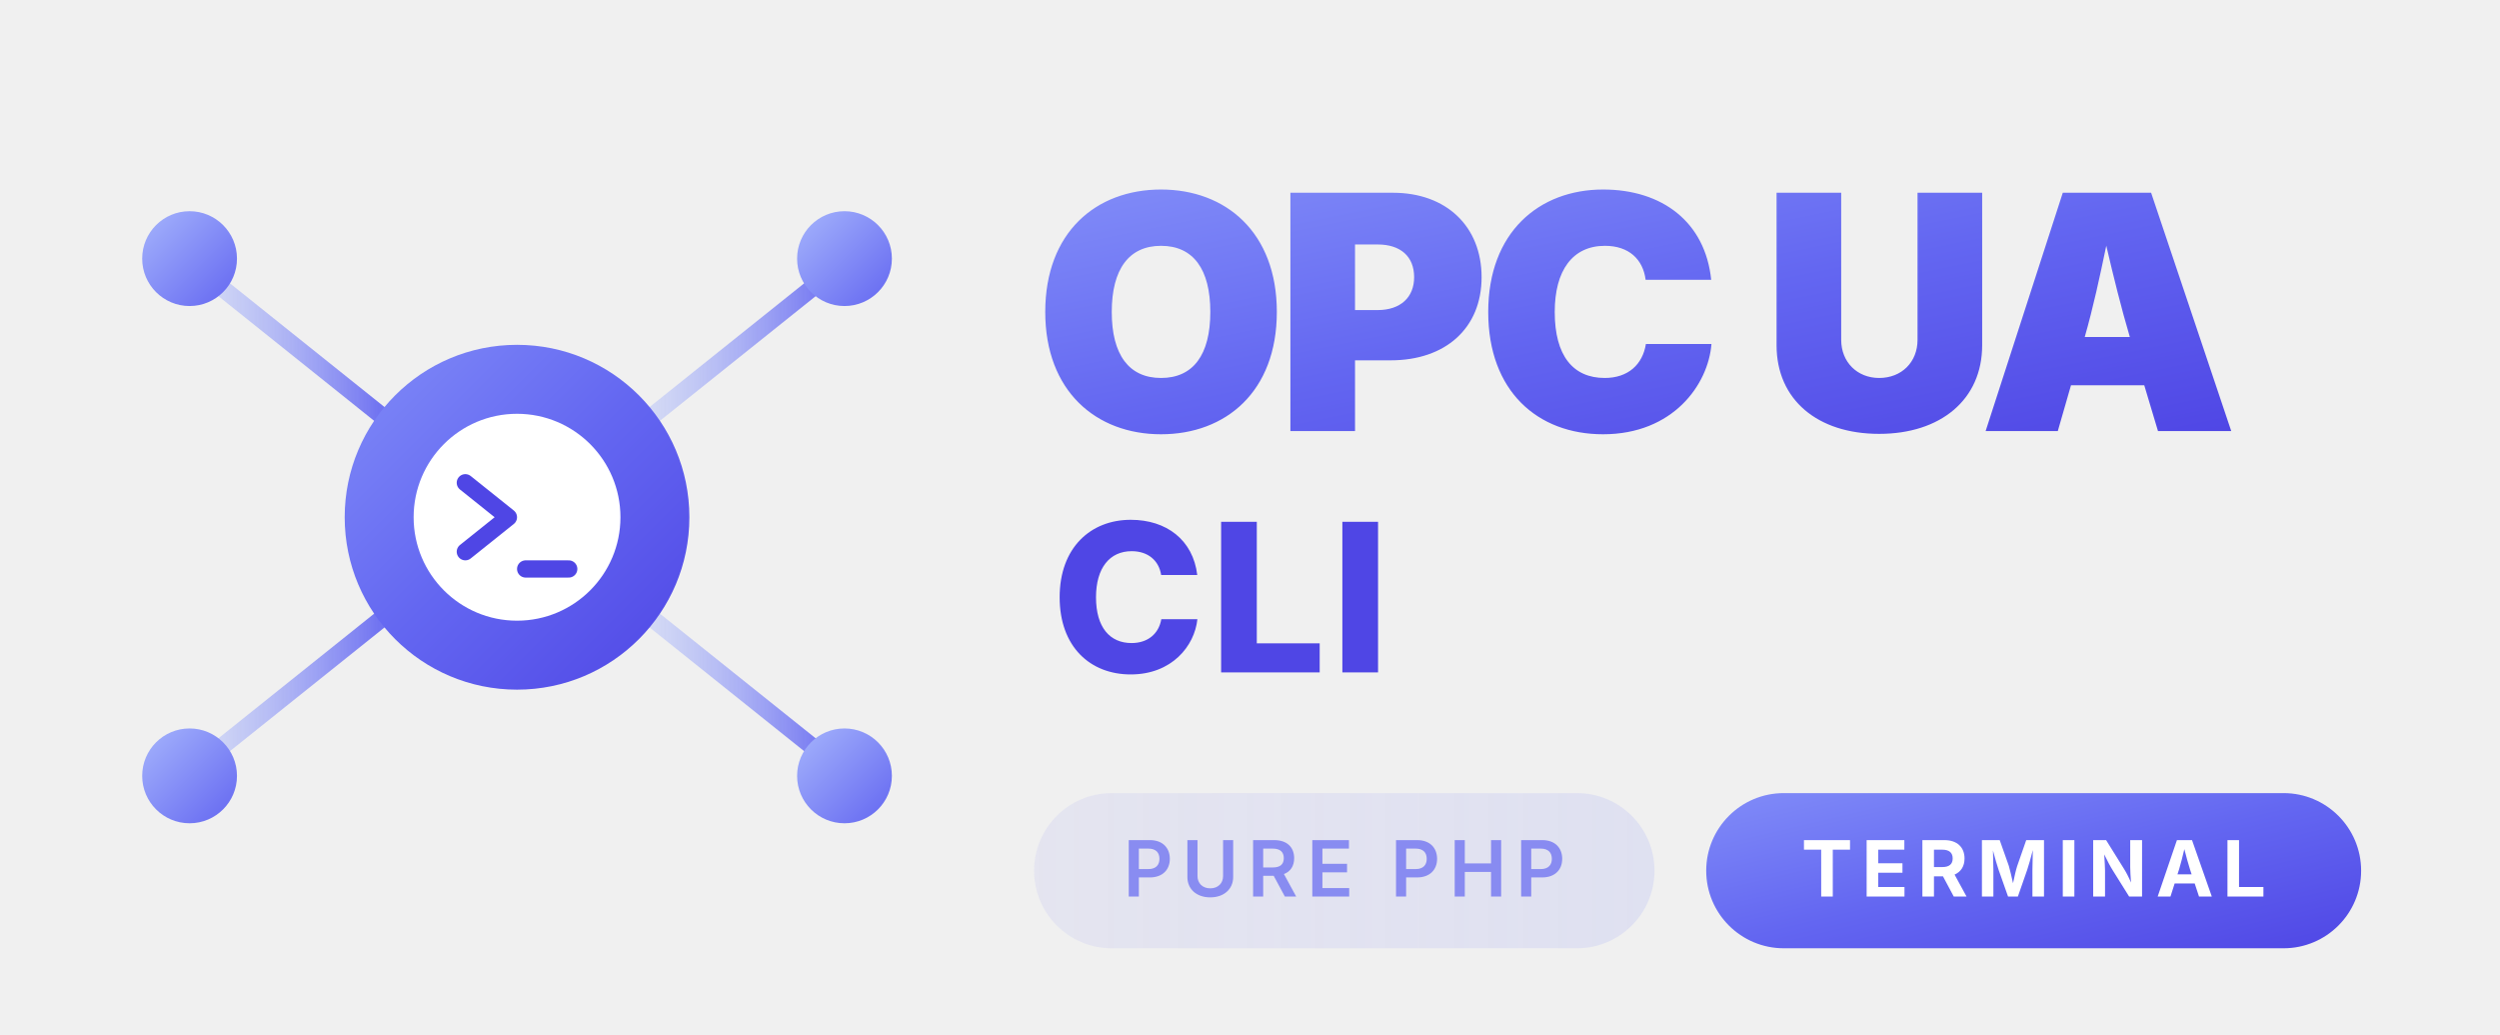
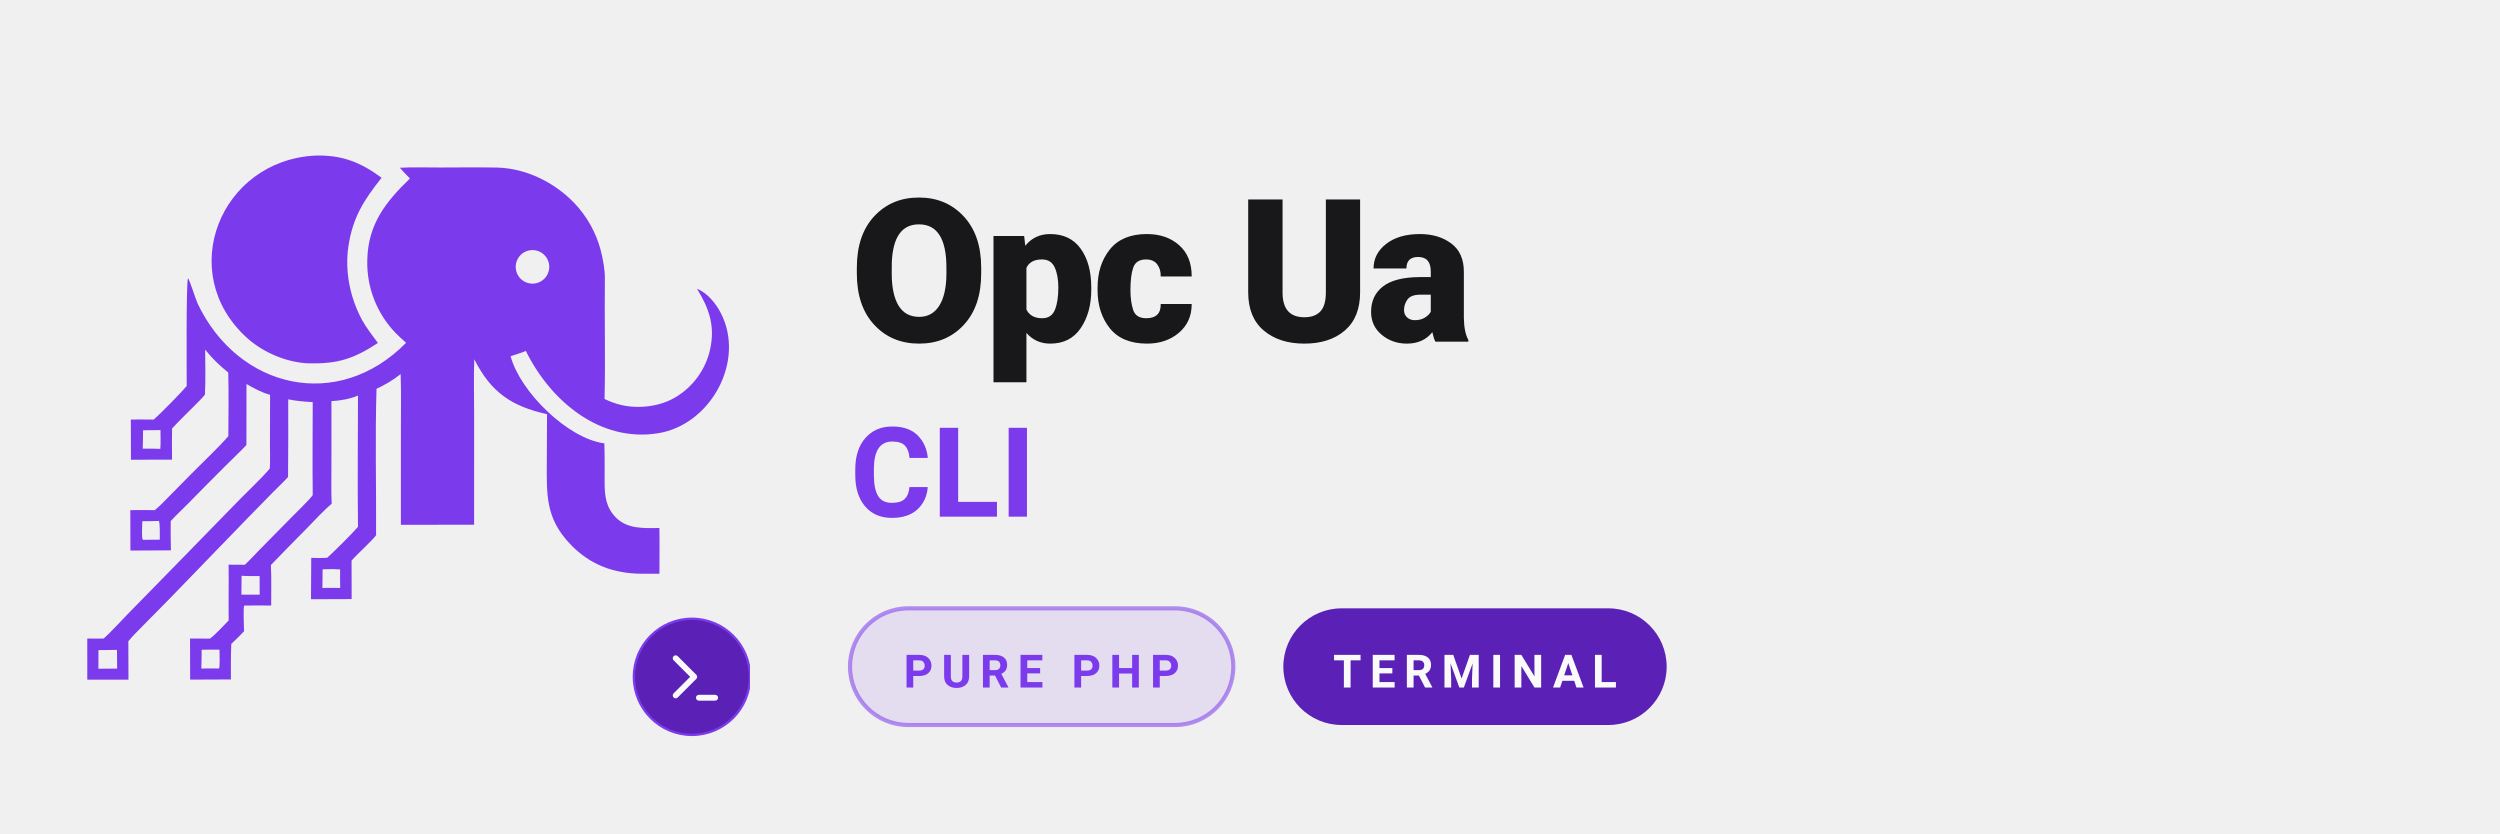
- <svg xmlns="http://www.w3.org/2000/svg" viewBox="0 0 290 120" width="290" height="120">
-   <defs>
-     <linearGradient id="brand" x1="0%" y1="0%" x2="100%" y2="100%">
-       <stop offset="0%" stop-color="#818CF8" />
-       <stop offset="50%" stop-color="#6366F1" />
-       <stop offset="100%" stop-color="#4F46E5" />
-     </linearGradient>
-     <linearGradient id="node" x1="0%" y1="0%" x2="100%" y2="100%">
-       <stop offset="0%" stop-color="#A5B4FC" />
-       <stop offset="100%" stop-color="#6366F1" />
-     </linearGradient>
-     <linearGradient id="line" x1="0%" y1="0%" x2="100%" y2="0%">
-       <stop offset="0%" stop-color="#A5B4FC" stop-opacity="0.4" />
-       <stop offset="100%" stop-color="#6366F1" stop-opacity="0.9" />
-     </linearGradient>
-     <linearGradient id="badge1" x1="0%" y1="0%" x2="100%" y2="0%">
-       <stop offset="0%" stop-color="#6366F1" stop-opacity="0.08" />
-       <stop offset="100%" stop-color="#818CF8" stop-opacity="0.15" />
-     </linearGradient>
-   </defs>
-   <g transform="translate(16, 16)">
-     <line x1="60" y1="32" x2="80" y2="16" stroke="url(#line)" stroke-width="2" stroke-linecap="round" />
-     <line x1="60" y1="56" x2="80" y2="72" stroke="url(#line)" stroke-width="2" stroke-linecap="round" />
-     <line x1="28" y1="32" x2="8" y2="16" stroke="url(#line)" stroke-width="2" stroke-linecap="round" />
-     <line x1="28" y1="56" x2="8" y2="72" stroke="url(#line)" stroke-width="2" stroke-linecap="round" />
-     <circle cx="44" cy="44" r="20" fill="url(#brand)" />
-     <circle cx="44" cy="44" r="12" fill="white" />
-     <circle cx="82" cy="14" r="5.5" fill="url(#node)" />
-     <circle cx="82" cy="74" r="5.5" fill="url(#node)" />
-     <circle cx="6" cy="14" r="5.5" fill="url(#node)" />
-     <circle cx="6" cy="74" r="5.5" fill="url(#node)" />
-     <path d="M38 40 L43 44 L38 48" fill="none" stroke="#4F46E5" stroke-width="2" stroke-linecap="round" stroke-linejoin="round" />
-     <line x1="45" y1="50" x2="50" y2="50" stroke="#4F46E5" stroke-width="2" stroke-linecap="round" />
+ <svg xmlns="http://www.w3.org/2000/svg" width="600" height="200" viewBox="0 0 600 200">
+   <svg x="20" y="20" width="160" height="160" viewBox="236 229 574 574">
+     <defs>
+       <mask id="cutouts" maskUnits="userSpaceOnUse" x="236" y="229" width="574" height="574">
+         <rect x="236" y="229" width="574" height="574" fill="white" />
+         <path fill="black" d="M619.618 372.914C627.415 371.2 635.123 376.141 636.822 383.941C638.521 391.742 633.565 399.441 625.761 401.124C617.978 402.803 610.306 397.864 608.612 390.085C606.918 382.305 611.842 374.623 619.618 372.914Z" />
+         <path fill="black" d="M249.02 717.001L264.969 716.824L265.105 732.919L248.992 733.027C249.066 727.737 249.012 722.304 249.02 717.001Z" />
+         <path fill="black" d="M337.884 716.685C342.891 716.534 348.206 716.604 353.238 716.586C353.258 719.136 353.693 731.506 352.834 732.844C347.76 732.736 342.685 732.743 337.612 732.866C337.842 727.777 337.79 721.858 337.884 716.685Z" />
+         <path fill="black" d="M372.261 652.986C376.872 653.36 383.045 653.203 387.774 653.214C387.735 658.522 387.82 663.963 387.845 669.283L372.098 669.284L372.261 652.986Z" />
+         <path fill="black" d="M450.732 647.235L457.119 647.532C456.932 652.779 457.088 658.203 457.162 663.466L449.213 663.39L441.844 663.451L442.02 647.421L450.732 647.235Z" />
+         <path fill="black" d="M300.999 605.764C302.133 607.16 301.801 619.237 301.826 621.916L287.516 622.03L287.125 621.79C286.069 620.116 286.714 608.775 286.791 606.033C291.528 606.039 296.265 605.949 300.999 605.764Z" />
+         <path fill="black" d="M287.424 527.696C292.289 527.738 297.534 527.595 302.424 527.544C302.318 532.34 302.801 539.208 302.272 543.727C297.452 543.436 292.025 543.552 287.154 543.55C287.392 538.451 287.375 532.831 287.424 527.696Z" />
+       </mask>
+     </defs>
+     <g mask="url(#cutouts)">
+       <path fill="#7C3AED" d="M508.526 301.692C518.464 301.076 532.852 301.47 543.15 301.479C559.15 301.493 576.102 301.178 592.027 301.521C616.978 302.057 641.774 314.259 658.886 332.24C669.629 343.543 677.366 357.359 681.391 372.424C683.345 379.859 685.141 389.46 685.047 397.177C684.628 431.614 685.585 466.356 684.773 500.768C689.267 502.994 693.995 504.709 698.871 505.882C714.32 509.575 733.022 507.292 746.635 498.821C761.265 489.825 771.676 475.337 775.537 458.601C780.198 438.288 774.866 422.727 764.318 405.826C773.348 409.586 780.413 418.171 784.839 426.715C806.298 468.138 776.167 522.962 730.927 530.269C680.586 538.4 638.086 502.236 617.005 459.401C613.579 460.934 607.617 462.713 603.889 463.946C612.006 494.435 653.006 534.884 684.599 538.999C684.969 550.017 684.848 561.627 684.829 572.764C684.809 584.385 686.04 594.362 694.762 603.061C704.582 612.854 718.911 612.049 731.993 611.86C732.252 624.738 732.034 638.295 732.02 651.223L716.508 651.227C692.146 651.023 671.844 643.287 655.076 625.609C633.584 602.951 635.008 582.577 635.058 554.254C635.053 540.788 635.118 527.321 635.253 513.855C604.758 507.056 587.046 495.2 572.605 466.584C572.005 481.468 572.482 500.011 572.482 515.117L572.456 609.023L509.406 609.127L509.428 527.211C509.438 511.474 509.734 494.922 509.22 479.296C502.637 484.646 496.043 488.383 488.44 492.018C487.135 532.584 488.3 577.153 488.056 618.047C484.779 622.767 472.039 634.04 466.954 639.905L467.022 673.059L432.021 673.186C432.01 661.314 432.077 649.442 432.22 637.571C436.993 637.674 441.203 637.809 445.983 637.47C452.572 631.466 466.738 617.475 472.484 610.843C472.004 573.483 472.435 535.268 472.481 497.834C465.802 500.725 456.872 502.334 449.625 502.604L449.603 559.033C449.598 569.155 449.324 581.016 449.819 591.003C443.541 596.143 434.432 606.006 428.497 612.069C418.085 622.554 407.75 633.117 397.495 643.756C398.076 654.998 397.69 667.223 397.746 678.606C390.098 678.512 382.321 678.598 374.662 678.615L374.447 678.803C373.635 680.787 374.245 697.429 374.364 700.77C370.6 704.844 367.427 707.87 363.393 711.632C362.943 721.949 363.044 731.935 363.058 742.259L327.978 742.404L327.868 707.011L345.06 707.082C349.619 703.703 357.027 695.707 361.139 691.434C360.933 675.451 361.293 659.497 361.086 643.432C365.693 643.407 370.385 643.492 375 643.53C378.926 640.009 383.844 634.532 387.727 630.602C396.633 621.675 405.483 612.691 414.276 603.653C417.882 599.961 431.187 587.095 433.512 583.544C433.193 557.059 433.46 529.999 433.506 503.471C425.54 503.011 420.225 502.603 412.409 501.089C412.504 523.373 412.457 545.658 412.268 567.943C408.693 571.894 403.62 576.664 399.738 580.588L376.832 603.98L311.001 671.98L287.32 695.994C283.466 699.928 278.083 705.176 274.754 709.372L274.862 742.446L239.401 742.436L239.389 707.008C244.101 707.144 248.816 707.145 253.529 707.011C258.447 702.855 269.044 691.272 274.048 686.159L317.58 641.676L370.639 587.298C377.859 579.913 390.428 568.017 396.522 560.705C396.998 555.202 396.658 545.661 396.673 539.762L396.787 497.209C389.692 495.268 382.843 491.503 376.476 487.894L376.416 540.427C370.869 546.323 364.047 552.707 358.229 558.523C347.333 569.364 336.515 580.283 325.774 591.278C320.843 596.25 315.988 600.716 311.233 605.902C311.133 614.301 311.189 622.7 311.403 631.097L276.531 631.277L276.46 596.471C283.399 596.331 290.566 596.449 297.524 596.485C301.39 593.432 306.181 588.336 309.782 584.709L329.056 565.168C338.421 555.646 352.671 542.29 360.849 532.791C360.94 515.742 361.251 494.762 360.773 478.005C352.646 471.362 347.428 466.332 340.885 458.282C341.022 470.381 341.295 485.04 340.708 497.011C338.883 499.5 334.27 503.946 332.02 506.25C325.503 512.927 318.657 519.271 312.393 526.208C312.276 535.155 312.272 544.102 312.381 553.049L277.007 553.056L276.899 518.45C283.34 518.356 290.026 518.475 296.486 518.507C300.985 515.058 321.443 493.992 325.005 489.614C325.02 479.545 324.439 400.774 326.105 396.771C327.43 397.934 332.831 415.296 334.42 418.631C369.606 492.484 455.516 511.83 513.905 452.39C510.898 449.717 507.787 446.963 504.99 444.074C488.662 427.236 479.824 404.519 480.481 381.074C481.121 350.273 496.349 331.033 517.208 310.924C514.047 307.815 511.481 304.991 508.526 301.692Z" />
+       <path fill="#7C3AED" d="M435.37 291.216C458.422 290.471 474.641 296.883 492.791 310.302C477.907 329.183 468.189 343.784 464.329 368.703C460.95 390.519 465.547 413.479 476.036 432.833C479.477 439.181 485.253 446.638 489.598 452.545C468.847 466.134 455.424 470.551 430.452 470.109C411.404 469.564 390.73 460.745 376.781 448.065C315.012 391.915 353.971 295.559 435.37 291.216Z" />
+     </g>
+     <g>
+       <circle cx="760" cy="740" r="50" fill="#5B21B6" stroke="#7C3AED" stroke-width="2" />
+       <polyline points="746,724 762,740 746,756" fill="none" stroke="#FAFAFA" stroke-width="5" stroke-linecap="round" stroke-linejoin="round" />
+       <line x1="766" y1="758" x2="780" y2="758" stroke="#FAFAFA" stroke-width="5" stroke-linecap="round" />
+     </g>
+   </svg>
+   <g font-family="system-ui, -apple-system, Segoe UI, Roboto, Inter, sans-serif">
+     <text x="204" y="82" font-size="48" font-weight="800" letter-spacing="-1" fill="#18181B">Opc Ua</text>
+     <text x="204" y="124" font-size="30" font-weight="700" fill="#7C3AED">CLI</text>
+     <rect x="204" y="146" width="92" height="28" rx="14" fill="rgba(124,58,237,0.10)" stroke="rgba(124,58,237,0.55)" stroke-width="1" />
+     <text x="250" y="165" font-size="11" font-weight="700" letter-spacing="2" fill="#7C3AED" text-anchor="middle">PURE PHP</text>
+     <rect x="308" y="146" width="92" height="28" rx="14" fill="#5B21B6" />
+     <text x="354" y="165" font-size="11" font-weight="700" letter-spacing="2" fill="#FAFAFA" text-anchor="middle">TERMINAL</text>
  </g>
-   <text x="120" y="50" font-family="system-ui, -apple-system, 'Segoe UI', sans-serif" font-size="38" font-weight="900" fill="url(#brand)" letter-spacing="-1.5">
-     OPC UA
-   </text>
-   <text x="122" y="78" font-family="system-ui, -apple-system, 'Segoe UI', sans-serif" font-size="24" font-weight="800" fill="#4F46E5" letter-spacing="0.5">
-     CLI
-   </text>
-   <rect x="120" y="92" width="72" height="18" rx="9" fill="url(#badge1)" />
-   <text x="156" y="104" font-family="system-ui, -apple-system, 'Segoe UI', sans-serif" font-size="9" font-weight="600" fill="#6366F1" text-anchor="middle" letter-spacing="1" opacity="0.7">
-     PURE PHP
-   </text>
-   <rect x="198" y="92" width="76" height="18" rx="9" fill="url(#brand)" />
-   <text x="236" y="104" font-family="system-ui, -apple-system, 'Segoe UI', sans-serif" font-size="9" font-weight="700" fill="white" text-anchor="middle" letter-spacing="1">
-     TERMINAL
-   </text>
</svg>
